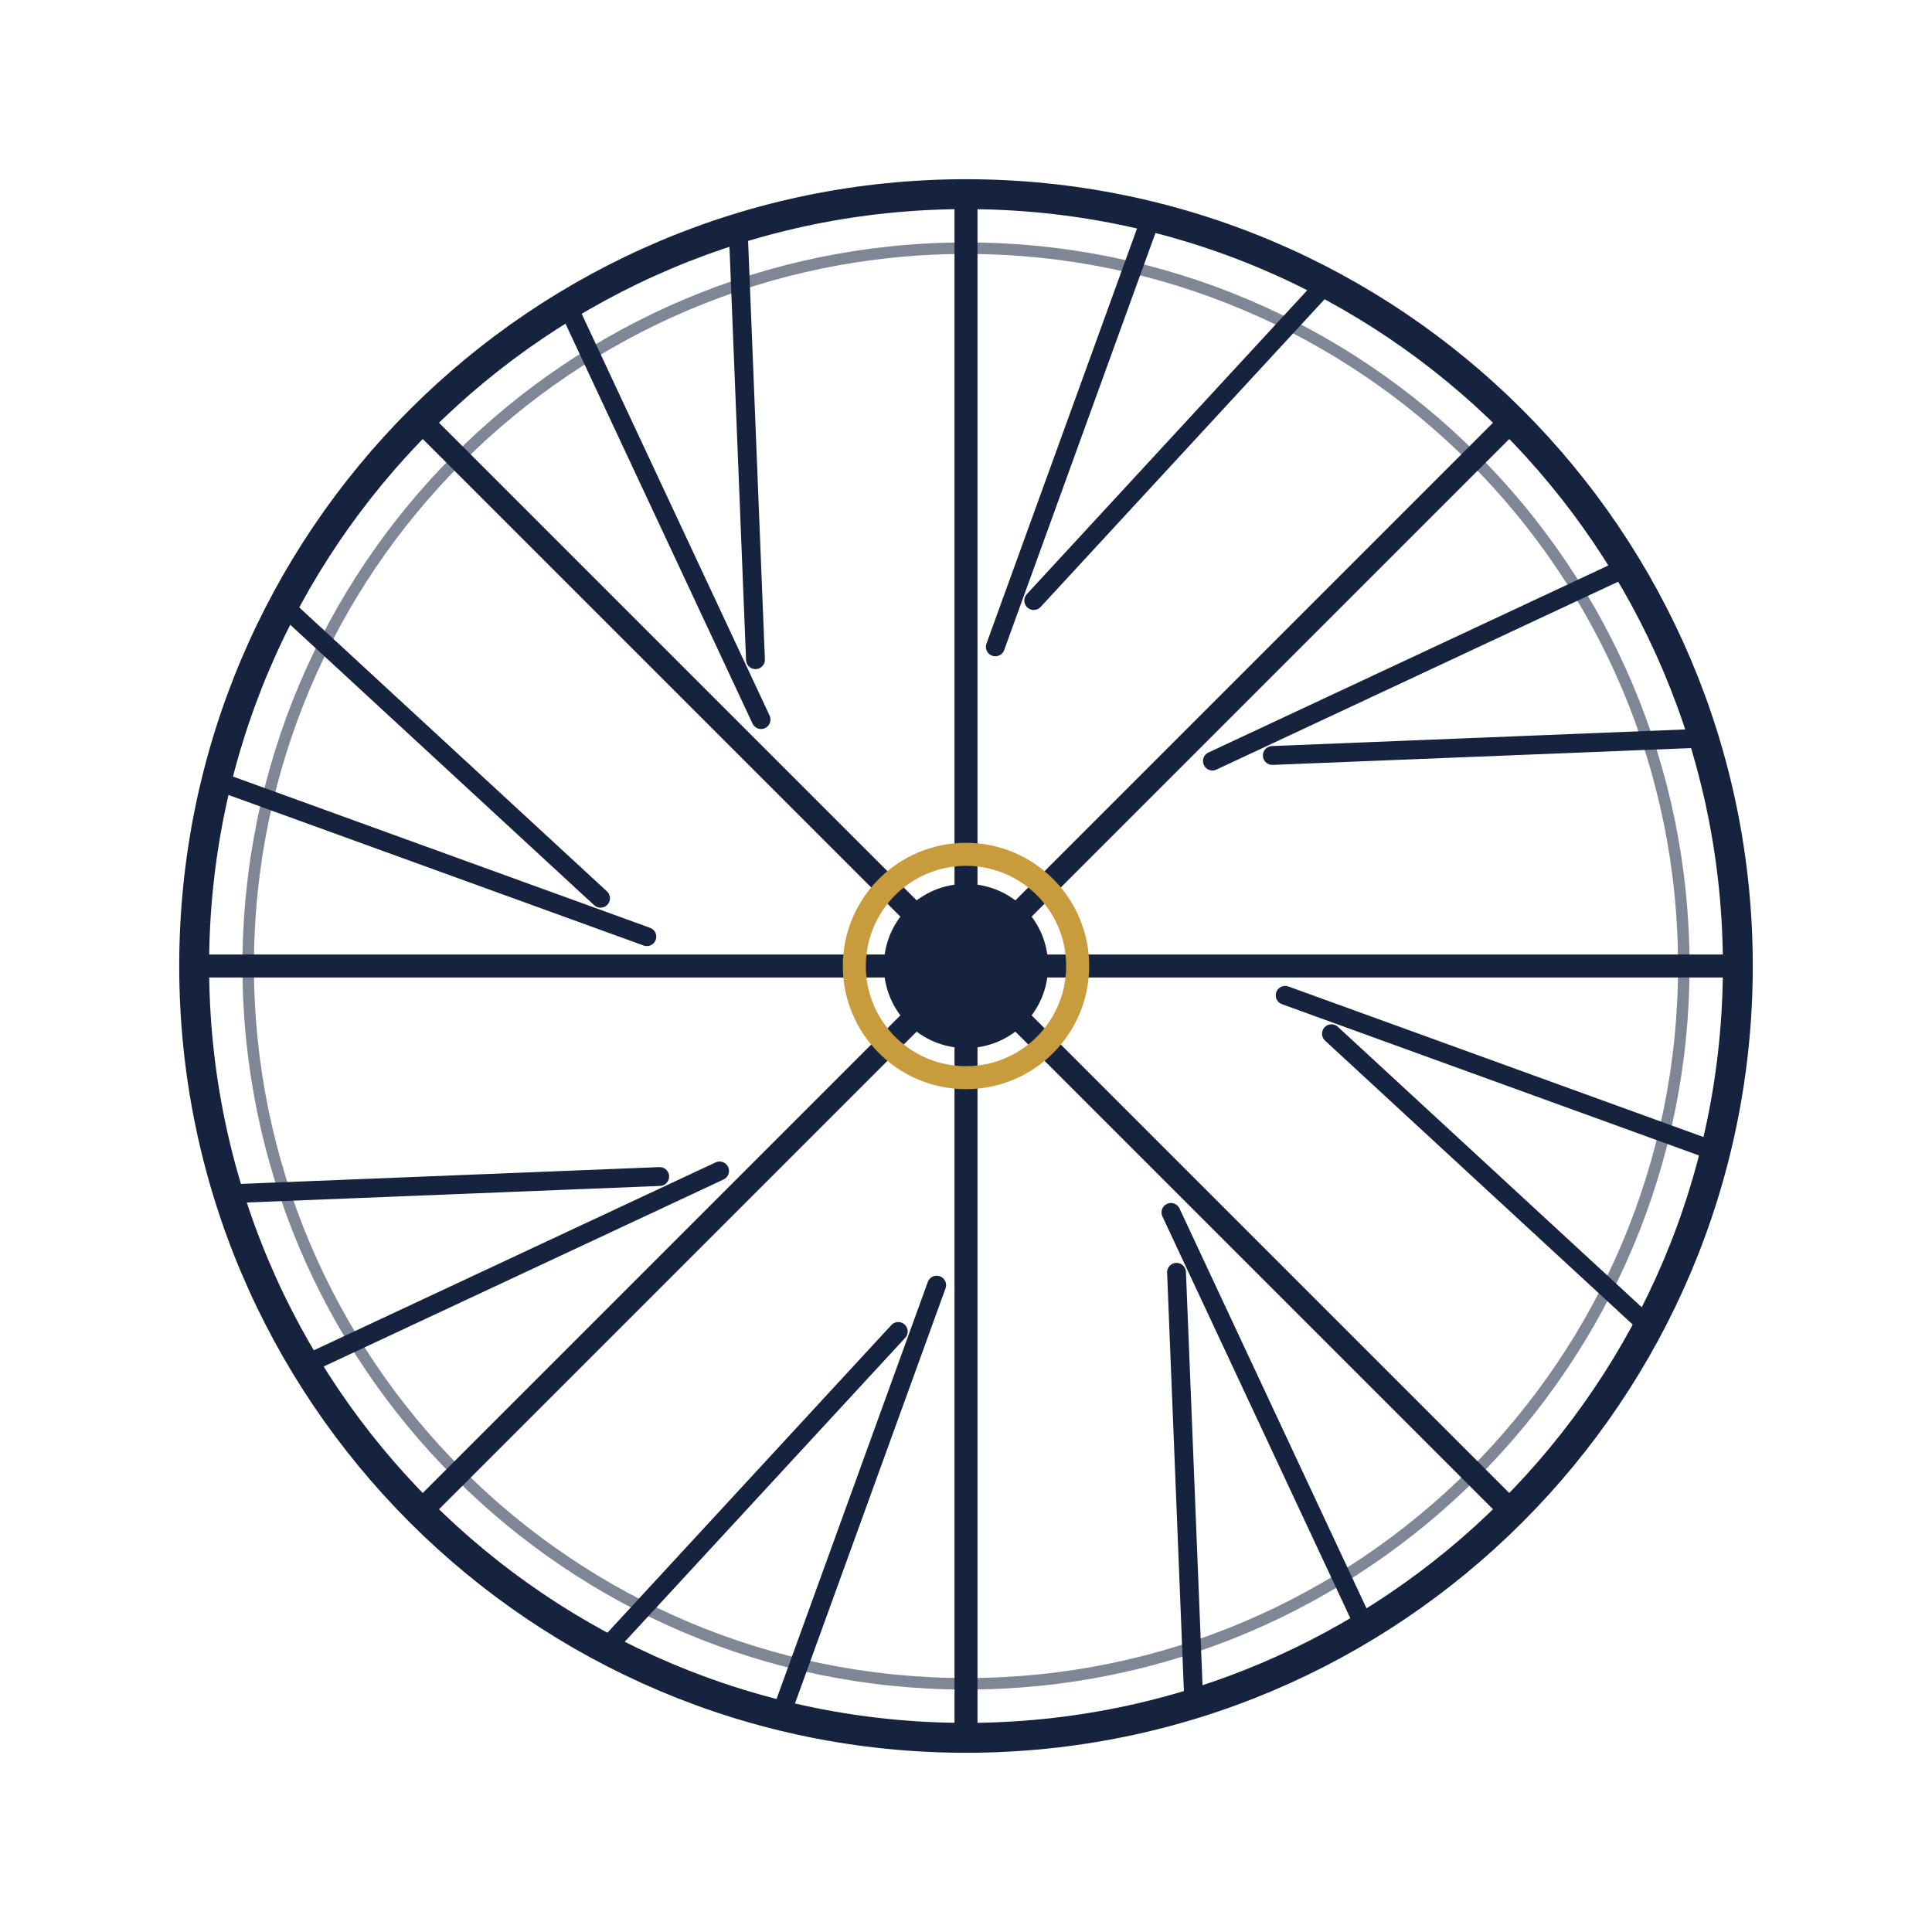
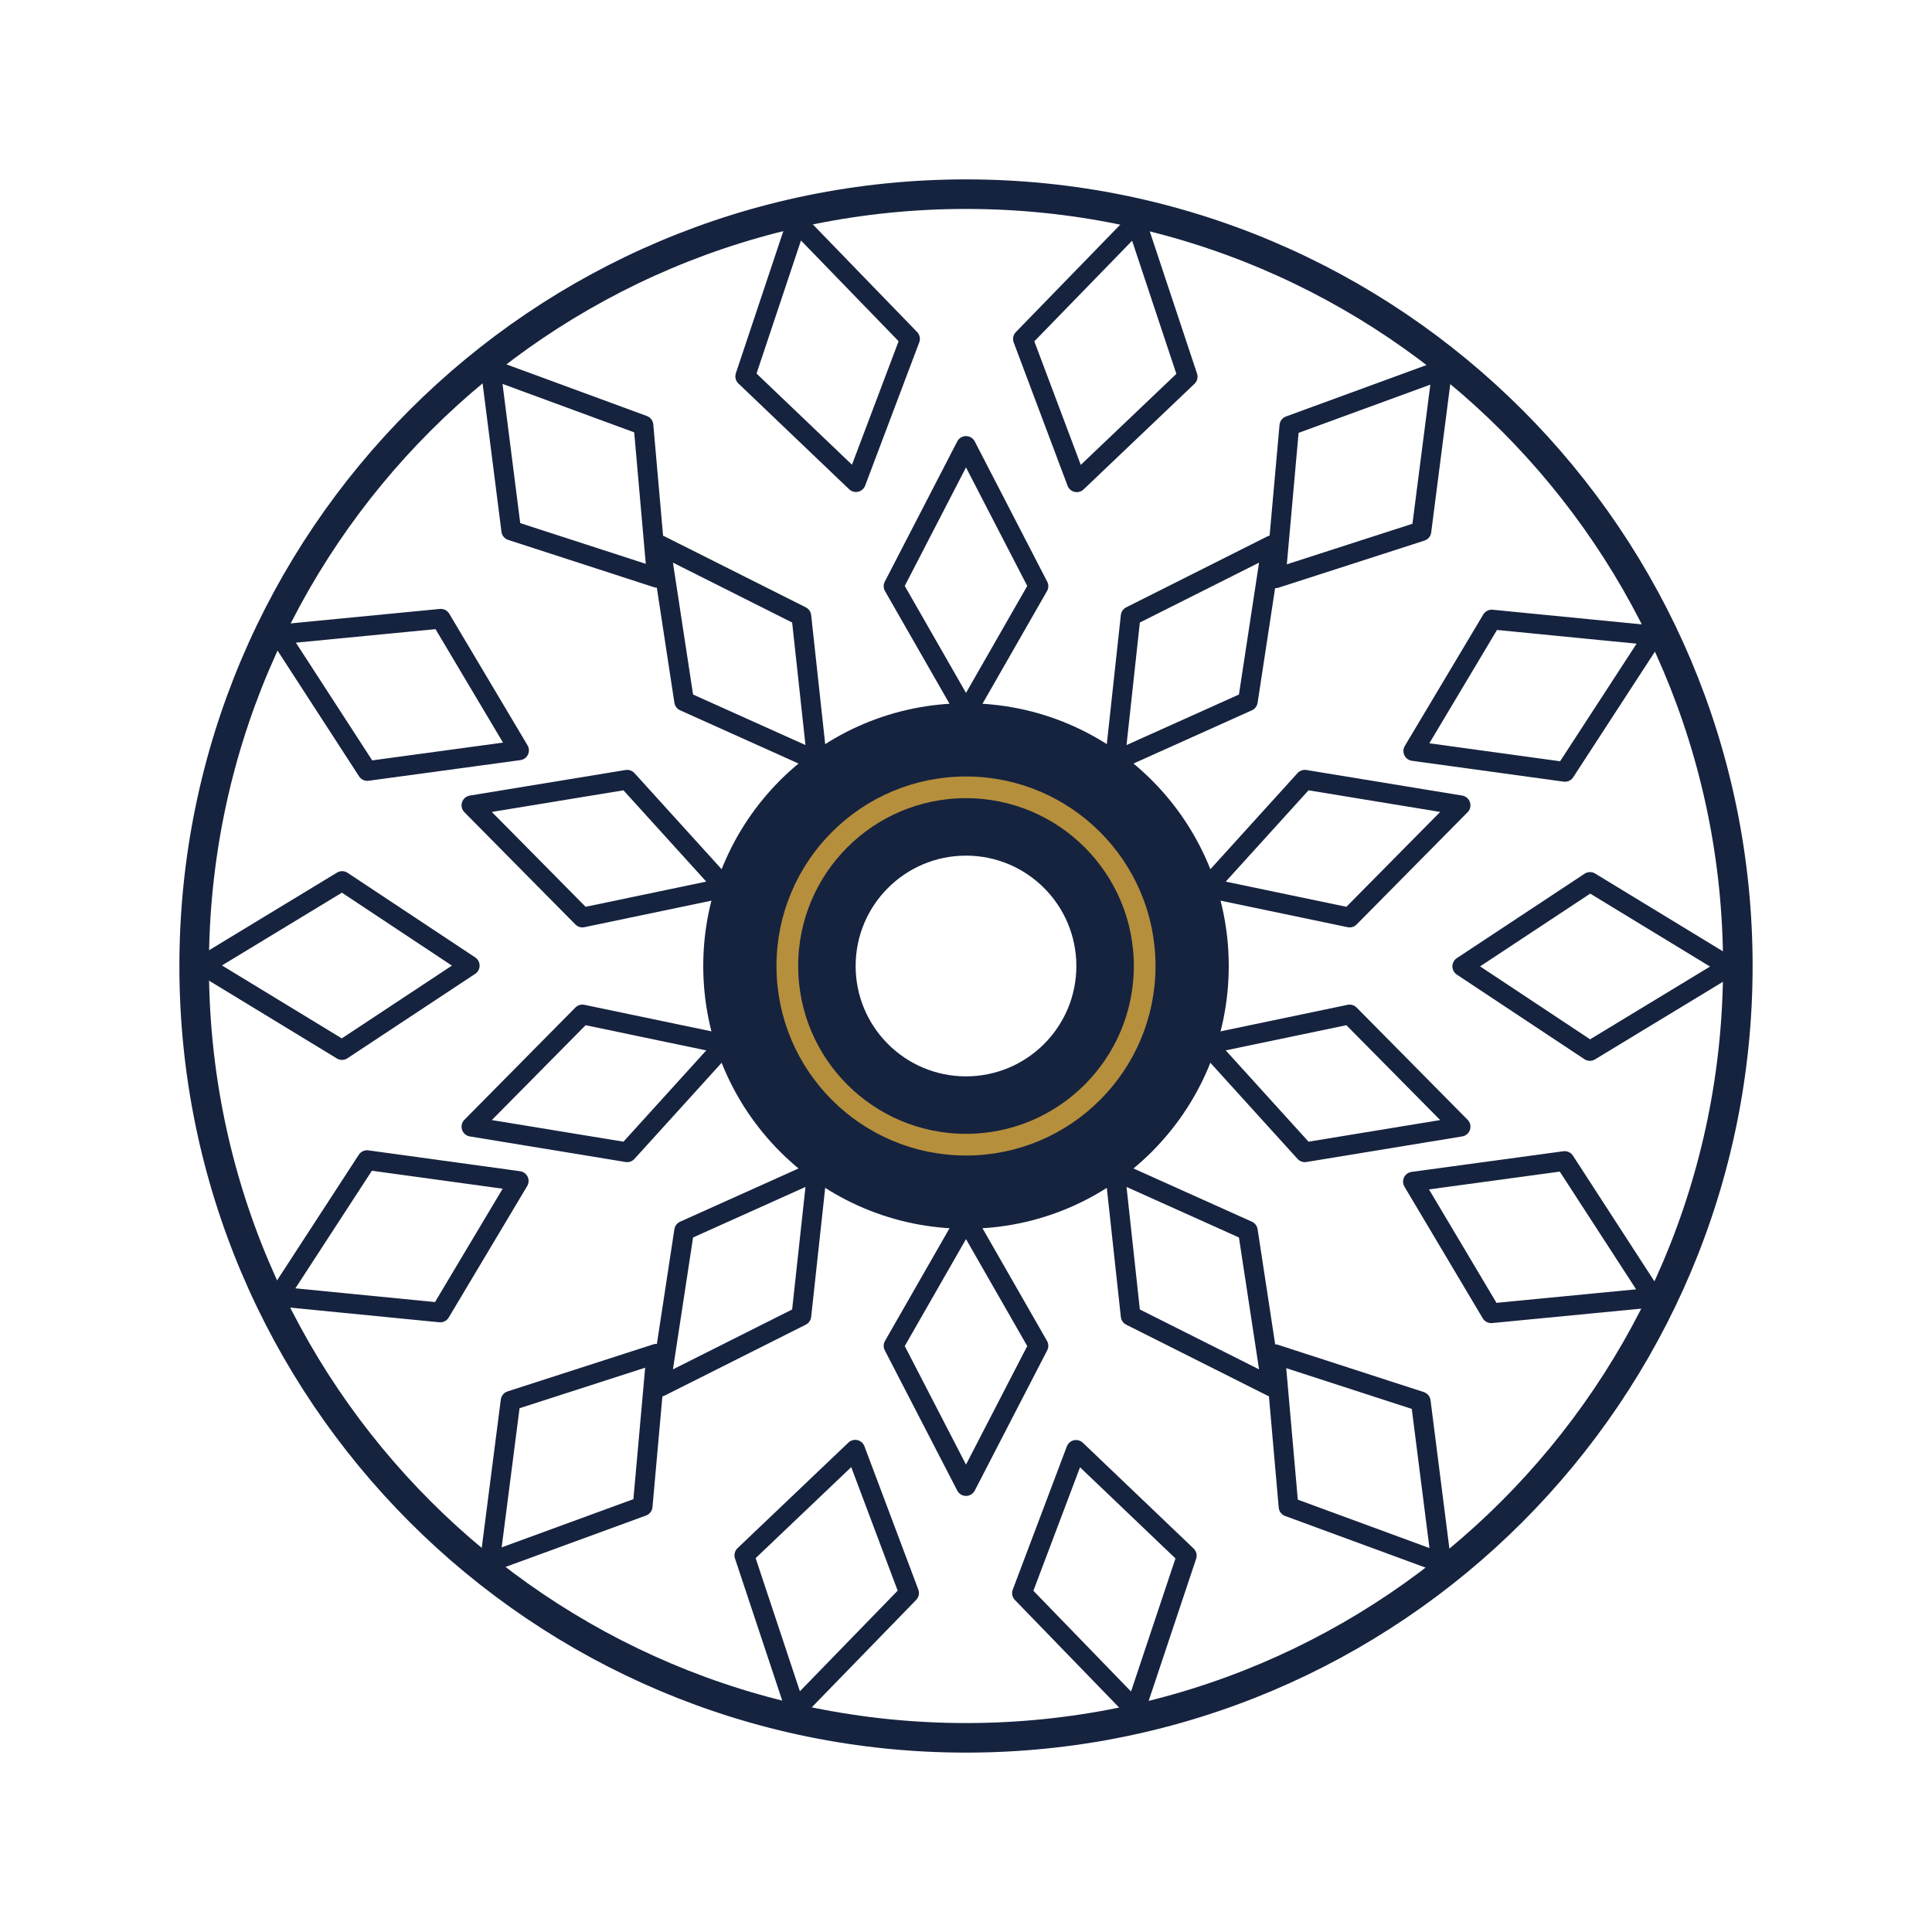
<svg xmlns="http://www.w3.org/2000/svg" width="400" height="400" viewBox="0 0 400 400">
  <rect x="0" y="0" width="400" height="400" fill="#FFFFFF" />
  <g transform="translate(30,30)">
-     <circle cx="170" cy="170" r="159.8" fill="#FFFFFF" stroke="#16233F" stroke-width="6.188" />
-     <circle cx="170" cy="170" r="148.614" fill="none" stroke="#16233F" stroke-width="2.38" opacity="0.55" />
-     <line x1="170" y1="154.7" x2="170" y2="12.597" stroke="#16233F" stroke-width="4.76" stroke-linecap="round" />
-     <line x1="176.072" y1="103.922" x2="207.546" y2="17.141" stroke="#16233F" stroke-width="3.903" stroke-linecap="round" />
-     <line x1="184.024" y1="94.335" x2="242.924" y2="30.509" stroke="#16233F" stroke-width="3.903" stroke-linecap="round" />
-     <line x1="180.819" y1="159.181" x2="281.301" y2="58.699" stroke="#16233F" stroke-width="4.76" stroke-linecap="round" />
-     <line x1="221.018" y1="127.569" x2="304.637" y2="88.461" stroke="#16233F" stroke-width="3.903" stroke-linecap="round" />
-     <line x1="233.419" y1="126.413" x2="320.2" y2="122.93" stroke="#16233F" stroke-width="3.903" stroke-linecap="round" />
-     <line x1="185.3" y1="170" x2="327.403" y2="170" stroke="#16233F" stroke-width="4.76" stroke-linecap="round" />
-     <line x1="236.078" y1="176.072" x2="322.859" y2="207.546" stroke="#16233F" stroke-width="3.903" stroke-linecap="round" />
-     <line x1="245.665" y1="184.024" x2="309.491" y2="242.924" stroke="#16233F" stroke-width="3.903" stroke-linecap="round" />
-     <line x1="180.819" y1="180.819" x2="281.301" y2="281.301" stroke="#16233F" stroke-width="4.76" stroke-linecap="round" />
-     <line x1="212.431" y1="221.018" x2="251.539" y2="304.637" stroke="#16233F" stroke-width="3.903" stroke-linecap="round" />
-     <line x1="213.587" y1="233.419" x2="217.07" y2="320.2" stroke="#16233F" stroke-width="3.903" stroke-linecap="round" />
-     <line x1="170" y1="185.3" x2="170" y2="327.403" stroke="#16233F" stroke-width="4.76" stroke-linecap="round" />
-     <line x1="163.928" y1="236.078" x2="132.454" y2="322.859" stroke="#16233F" stroke-width="3.903" stroke-linecap="round" />
-     <line x1="155.976" y1="245.665" x2="97.076" y2="309.491" stroke="#16233F" stroke-width="3.903" stroke-linecap="round" />
-     <line x1="159.181" y1="180.819" x2="58.699" y2="281.301" stroke="#16233F" stroke-width="4.76" stroke-linecap="round" />
-     <line x1="118.982" y1="212.431" x2="35.363" y2="251.539" stroke="#16233F" stroke-width="3.903" stroke-linecap="round" />
-     <line x1="106.581" y1="213.587" x2="19.8" y2="217.07" stroke="#16233F" stroke-width="3.903" stroke-linecap="round" />
-     <line x1="154.7" y1="170" x2="12.597" y2="170" stroke="#16233F" stroke-width="4.76" stroke-linecap="round" />
-     <line x1="103.922" y1="163.928" x2="17.141" y2="132.454" stroke="#16233F" stroke-width="3.903" stroke-linecap="round" />
-     <line x1="94.335" y1="155.976" x2="30.509" y2="97.076" stroke="#16233F" stroke-width="3.903" stroke-linecap="round" />
-     <line x1="159.181" y1="159.181" x2="58.699" y2="58.699" stroke="#16233F" stroke-width="4.76" stroke-linecap="round" />
-     <line x1="127.569" y1="118.982" x2="88.461" y2="35.363" stroke="#16233F" stroke-width="3.903" stroke-linecap="round" />
-     <line x1="126.413" y1="106.581" x2="122.93" y2="19.8" stroke="#16233F" stroke-width="3.903" stroke-linecap="round" />
-     <circle cx="170" cy="170" r="17" fill="#16233F" />
-     <circle cx="170" cy="170" r="23.12" fill="none" stroke="#C89B3C" stroke-width="4.76" />
+     <g>
+       <circle cx="170" cy="170" r="159.8" fill="none" stroke="#16233F" stroke-width="6.12" />
+       <polygon points="170,62.329 185.001,91.363 170,117.562 154.999,91.363" fill="none" stroke="#16233F" stroke-width="4.08" stroke-linejoin="round" />
+       <polygon points="233.287,82.892 228.357,115.199 200.822,127.577 204.086,97.564" fill="none" stroke="#16233F" stroke-width="4.08" stroke-linejoin="round" />
+       <polygon points="272.401,136.728 249.423,159.967 219.872,153.796 240.152,131.433" fill="none" stroke="#16233F" stroke-width="4.08" stroke-linejoin="round" />
+       <polygon points="272.401,203.272 240.152,208.567 219.872,186.204 249.423,180.033" fill="none" stroke="#16233F" stroke-width="4.08" stroke-linejoin="round" />
+       <polygon points="233.287,257.108 204.086,242.436 200.822,212.423 228.357,224.801" fill="none" stroke="#16233F" stroke-width="4.08" stroke-linejoin="round" />
+       <polygon points="170,277.671 154.999,248.637 170,222.438 185.001,248.637" fill="none" stroke="#16233F" stroke-width="4.08" stroke-linejoin="round" />
+       <polygon points="106.713,257.108 111.643,224.801 139.178,212.423 135.914,242.436" fill="none" stroke="#16233F" stroke-width="4.08" stroke-linejoin="round" />
+       <polygon points="67.599,203.272 90.577,180.033 120.128,186.204 99.848,208.567" fill="none" stroke="#16233F" stroke-width="4.08" stroke-linejoin="round" />
+       <polygon points="67.599,136.728 99.848,131.433 120.128,153.796 90.577,159.967" fill="none" stroke="#16233F" stroke-width="4.08" stroke-linejoin="round" />
+       <polygon points="106.713,82.892 135.914,97.564 139.178,127.577 111.643,115.199" fill="none" stroke="#16233F" stroke-width="4.08" stroke-linejoin="round" />
+       <polygon points="205.268,16.013 215.896,47.989 192.937,69.852 181.782,40.176" fill="none" stroke="#16233F" stroke-width="4.08" stroke-linejoin="round" />
+       <polygon points="268.587,46.565 264.289,79.985 234.118,89.722 236.944,58.145" fill="none" stroke="#16233F" stroke-width="4.08" stroke-linejoin="round" />
+       <polygon points="312.381,101.564 294.007,129.81 262.6,125.492 278.847,98.268" fill="none" stroke="#16233F" stroke-width="4.08" stroke-linejoin="round" />
+       <polygon points="327.974,170.118 299.165,187.595 272.741,170.077 299.191,152.598" fill="none" stroke="#16233F" stroke-width="4.08" stroke-linejoin="round" />
+       <polygon points="312.278,238.649 278.739,241.895 262.533,214.647 293.947,210.375" fill="none" stroke="#16233F" stroke-width="4.08" stroke-linejoin="round" />
+       <polygon points="268.403,293.583 236.777,281.955 233.998,250.374 264.154,260.156" fill="none" stroke="#16233F" stroke-width="4.08" stroke-linejoin="round" />
+       <polygon points="205.037,324.039 181.588,299.841 192.787,270.182 215.713,292.079" fill="none" stroke="#16233F" stroke-width="4.08" stroke-linejoin="round" />
+       <polygon points="134.732,323.987 124.104,292.011 147.063,270.148 158.218,299.824" fill="none" stroke="#16233F" stroke-width="4.08" stroke-linejoin="round" />
+       <polygon points="71.413,293.435 75.711,260.015 105.882,250.278 103.056,281.855" fill="none" stroke="#16233F" stroke-width="4.08" stroke-linejoin="round" />
+       <polygon points="27.619,238.436 45.993,210.19 77.4,214.508 61.153,241.732" fill="none" stroke="#16233F" stroke-width="4.08" stroke-linejoin="round" />
+       <polygon points="12.026,169.882 40.835,152.405 67.259,169.923 40.809,187.402" fill="none" stroke="#16233F" stroke-width="4.08" stroke-linejoin="round" />
+       <polygon points="27.722,101.351 61.261,98.105 77.467,125.353 46.053,129.625" fill="none" stroke="#16233F" stroke-width="4.08" stroke-linejoin="round" />
+       <polygon points="71.597,46.417 103.223,58.045 106.002,89.626 75.846,79.844" fill="none" stroke="#16233F" stroke-width="4.08" stroke-linejoin="round" />
+       <polygon points="134.963,15.961 158.412,40.159 147.213,69.818 124.287,47.921" fill="none" stroke="#16233F" stroke-width="4.08" stroke-linejoin="round" />
+       <circle cx="170" cy="170" r="54.4" fill="#16233F" />
+       <circle cx="170" cy="170" r="22.848" fill="#FFFFFF" />
+       <circle cx="170" cy="170" r="36.992" fill="none" stroke="#C89B3C" stroke-width="4.488" opacity="0.9" />
+     </g>
  </g>
</svg>
